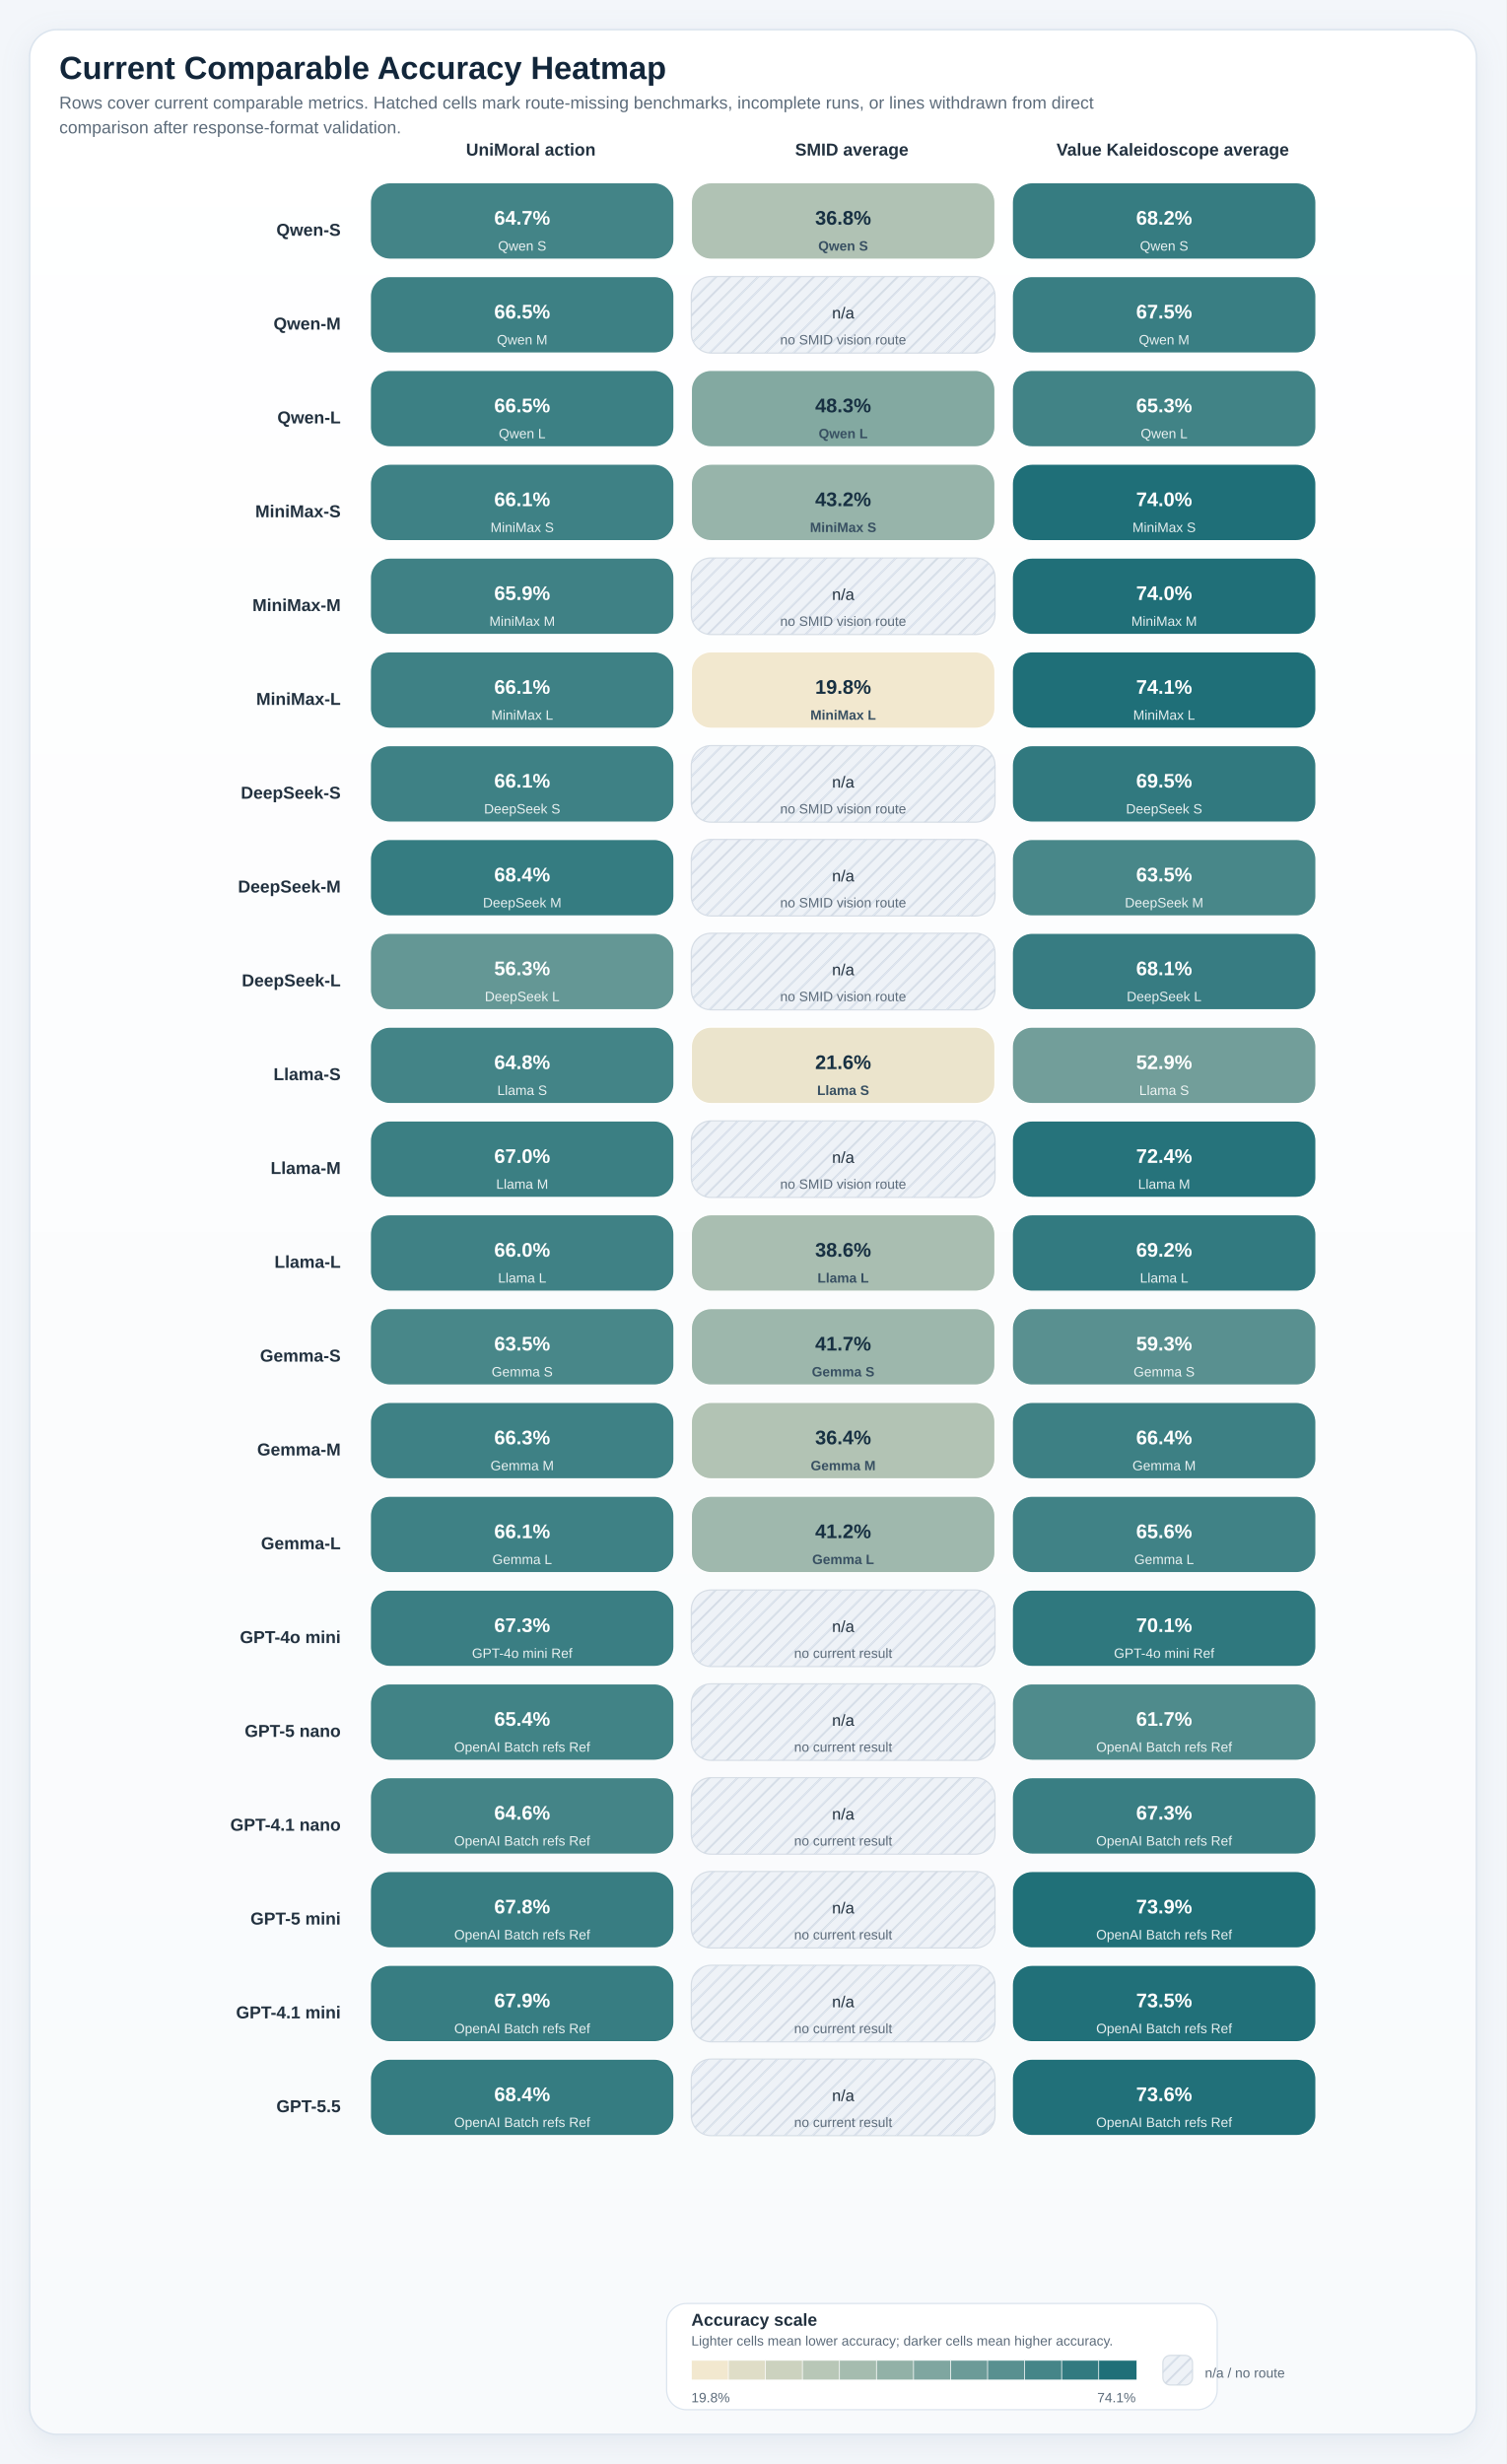
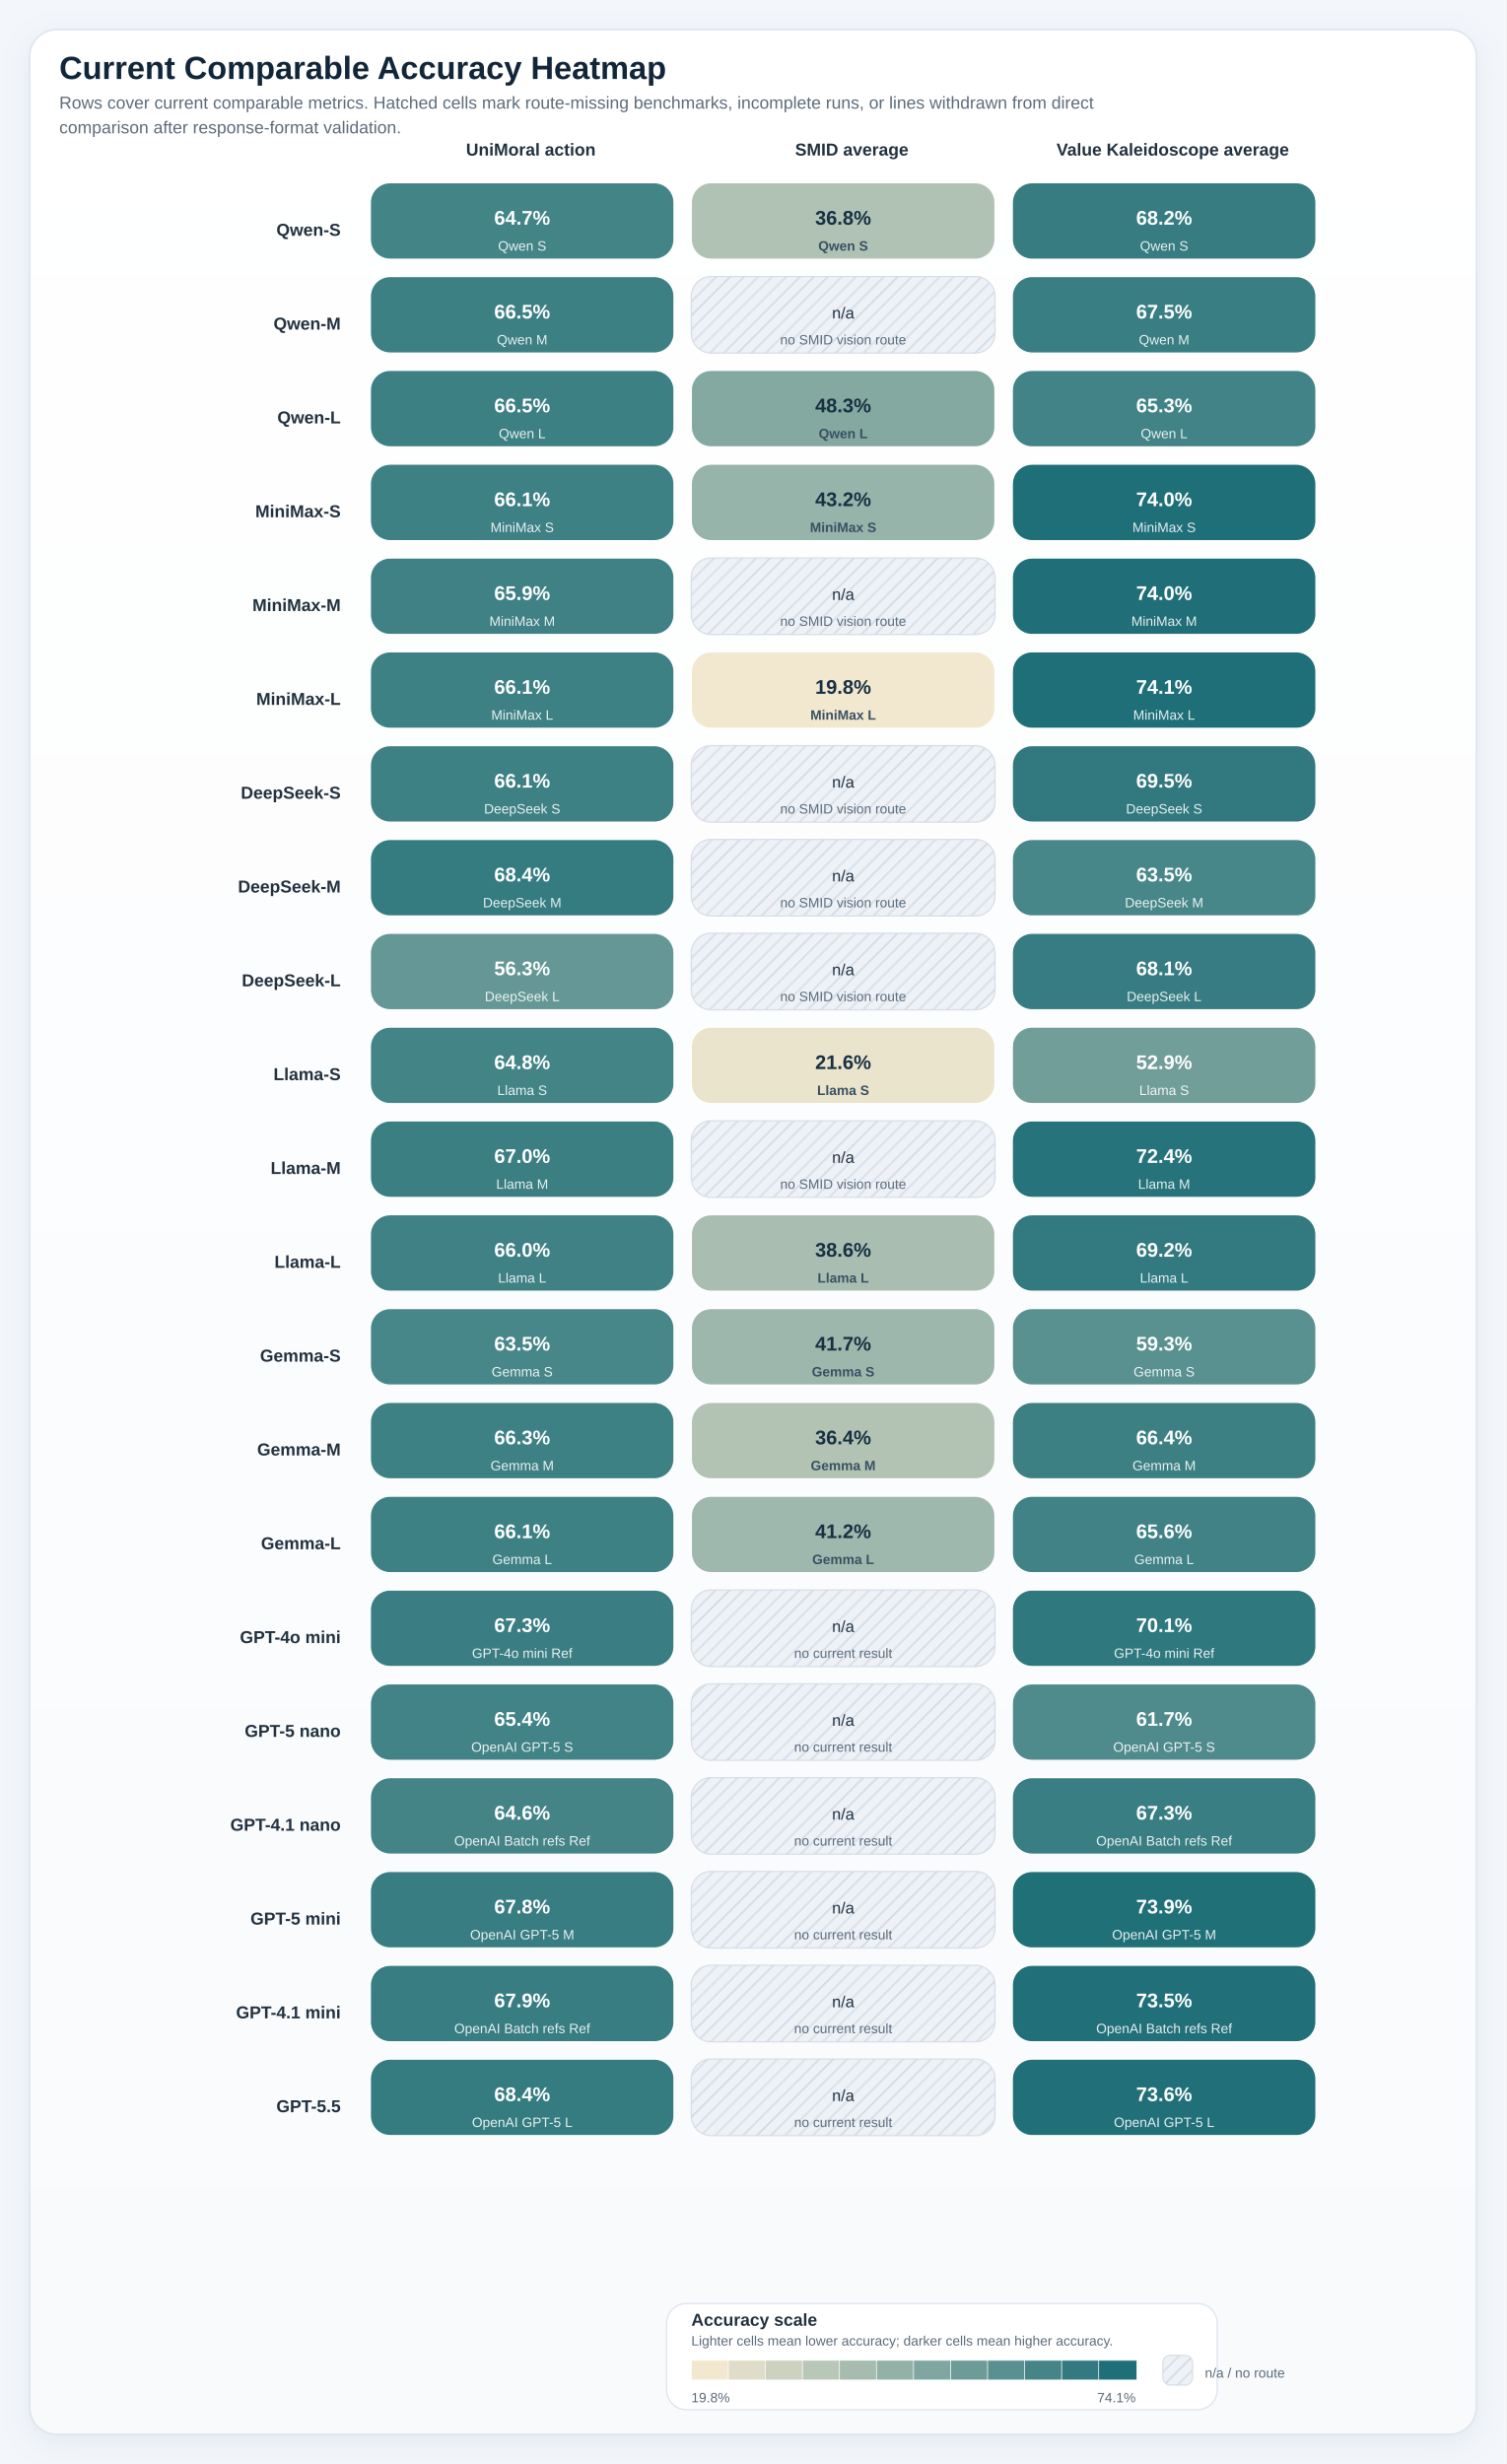
<svg xmlns="http://www.w3.org/2000/svg" viewBox="0 0 1220 1996" role="img" preserveAspectRatio="xMidYMin meet" style="max-width:100%;height:auto">
  <defs>
    <linearGradient id="panelGradient" x1="0" x2="0" y1="0" y2="1">
      <stop offset="0%" stop-color="#ffffff" />
      <stop offset="100%" stop-color="#f8fafc" />
    </linearGradient>
    <pattern id="diagonalHatch" width="8" height="8" patternUnits="userSpaceOnUse" patternTransform="rotate(45)">
      <line x1="0" y1="0" x2="0" y2="8" stroke="#cdd6e1" stroke-width="3" />
    </pattern>
    <filter id="softShadow" x="-20%" y="-20%" width="140%" height="140%">
      <feDropShadow dx="0" dy="6" stdDeviation="10" flood-color="#9fb0c2" flood-opacity="0.18" />
    </filter>
    <style>
.canvas { fill: #f3f6fa; }
.title { font: 700 26px 'IBM Plex Sans', 'Helvetica Neue', Arial, sans-serif; fill: #12263a; }
.subtitle { font: 400 14px 'IBM Plex Sans', 'Helvetica Neue', Arial, sans-serif; fill: #5c6b7a; }
.axis { font: 600 14px 'IBM Plex Sans', 'Helvetica Neue', Arial, sans-serif; fill: #22313f; }
.label { font: 500 13px 'IBM Plex Sans', 'Helvetica Neue', Arial, sans-serif; fill: #22313f; }
.metric { font: 700 20px 'IBM Plex Sans', 'Helvetica Neue', Arial, sans-serif; fill: #12263a; }
.celltext { font: 700 16px 'IBM Plex Sans', 'Helvetica Neue', Arial, sans-serif; fill: #ffffff; }
.celltext-dark { font: 700 16px 'IBM Plex Sans', 'Helvetica Neue', Arial, sans-serif; fill: #173042; }
.cellsub { font: 500 11px 'IBM Plex Sans', 'Helvetica Neue', Arial, sans-serif; fill: rgba(255,255,255,0.88); }
.cellsub-dark { font: 600 11px 'IBM Plex Sans', 'Helvetica Neue', Arial, sans-serif; fill: #385062; }
.body { font: 500 12px 'IBM Plex Sans', 'Helvetica Neue', Arial, sans-serif; fill: #22313f; }
.small { font: 500 11px 'IBM Plex Sans', 'Helvetica Neue', Arial, sans-serif; fill: #5c6b7a; }
.tiny { font: 600 10px 'IBM Plex Sans', 'Helvetica Neue', Arial, sans-serif; fill: #6b7c8f; letter-spacing: 0.04em; }
.grid { fill: #ffffff; stroke: #d7dee6; stroke-width: 1.25; }
.panel { fill: url(#panelGradient); stroke: #dbe4ee; stroke-width: 1.25; filter: url(#softShadow); }
.subpanel { fill: #ffffff; stroke: #e2e8f0; stroke-width: 1; }
.legend-card { fill: #ffffff; stroke: #dbe4ee; stroke-width: 1; }
.guide { stroke: #d7dee6; stroke-width: 1; stroke-dasharray: 4 6; }
.baseline { stroke: #aab7c6; stroke-width: 1.1; }
.muted-cell { fill: #eef2f7; stroke: #d7dee6; stroke-width: 1; }
.muted-bar { fill: #ecf1f6; stroke: #d7dee6; stroke-width: 1; }
.outline { stroke: rgba(255,255,255,0.9); stroke-width: 1; }
</style>
  </defs>
  <rect x="0" y="0" width="1220" height="1996" class="canvas" />
  <rect x="24" y="24" width="1172" height="1948" rx="22" class="panel" />
  <text x="48" y="64" class="title">Current Comparable Accuracy Heatmap</text>
  <text x="48" y="88" class="subtitle">Rows cover current comparable metrics. Hatched cells mark route-missing benchmarks, incomplete runs, or lines withdrawn from direct</text>
  <text x="48" y="108" class="subtitle">comparison after response-format validation.</text>
  <text x="430.0" y="126" text-anchor="middle" class="axis">UniMoral action</text>
  <text x="690.0" y="126" text-anchor="middle" class="axis">SMID average</text>
  <text x="950.0" y="126" text-anchor="middle" class="axis">Value Kaleidoscope average</text>
  <text x="276" y="191.0" text-anchor="end" class="axis">Qwen-S</text>
  <rect x="300" y="148" width="246" height="62" rx="16" fill="#438487" stroke="#ffffff" stroke-width="1" />
  <text x="423.0" y="182" text-anchor="middle" class="celltext">64.7%</text>
  <text x="423.0" y="203" text-anchor="middle" class="cellsub">Qwen S</text>
  <rect x="560" y="148" width="246" height="62" rx="16" fill="#b0c2b4" stroke="#ffffff" stroke-width="1" />
  <text x="683.0" y="182" text-anchor="middle" class="celltext-dark">36.8%</text>
  <text x="683.0" y="203" text-anchor="middle" class="cellsub-dark">Qwen S</text>
  <rect x="820" y="148" width="246" height="62" rx="16" fill="#367c81" stroke="#ffffff" stroke-width="1" />
  <text x="943.0" y="182" text-anchor="middle" class="celltext">68.2%</text>
  <text x="943.0" y="203" text-anchor="middle" class="cellsub">Qwen S</text>
  <text x="276" y="267.0" text-anchor="end" class="axis">Qwen-M</text>
  <rect x="300" y="224" width="246" height="62" rx="16" fill="#3d8084" stroke="#ffffff" stroke-width="1" />
  <text x="423.0" y="258" text-anchor="middle" class="celltext">66.5%</text>
  <text x="423.0" y="279" text-anchor="middle" class="cellsub">Qwen M</text>
  <rect x="560" y="224" width="246" height="62" rx="16" class="muted-cell" />
  <rect x="560" y="224" width="246" height="62" rx="16" fill="url(#diagonalHatch)" opacity="0.8" />
  <text x="683.0" y="258" text-anchor="middle" class="label">n/a</text>
  <text x="683.0" y="279" text-anchor="middle" class="small">no SMID vision route</text>
  <rect x="820" y="224" width="246" height="62" rx="16" fill="#397e83" stroke="#ffffff" stroke-width="1" />
  <text x="943.0" y="258" text-anchor="middle" class="celltext">67.5%</text>
  <text x="943.0" y="279" text-anchor="middle" class="cellsub">Qwen M</text>
  <text x="276" y="343.0" text-anchor="end" class="axis">Qwen-L</text>
  <rect x="300" y="300" width="246" height="62" rx="16" fill="#3c8084" stroke="#ffffff" stroke-width="1" />
  <text x="423.0" y="334" text-anchor="middle" class="celltext">66.5%</text>
  <text x="423.0" y="355" text-anchor="middle" class="cellsub">Qwen L</text>
  <rect x="560" y="300" width="246" height="62" rx="16" fill="#83a9a1" stroke="#ffffff" stroke-width="1" />
  <text x="683.0" y="334" text-anchor="middle" class="celltext-dark">48.3%</text>
  <text x="683.0" y="355" text-anchor="middle" class="cellsub-dark">Qwen L</text>
  <rect x="820" y="300" width="246" height="62" rx="16" fill="#418386" stroke="#ffffff" stroke-width="1" />
  <text x="943.0" y="334" text-anchor="middle" class="celltext">65.3%</text>
  <text x="943.0" y="355" text-anchor="middle" class="cellsub">Qwen L</text>
  <text x="276" y="419.0" text-anchor="end" class="axis">MiniMax-S</text>
  <rect x="300" y="376" width="246" height="62" rx="16" fill="#3e8185" stroke="#ffffff" stroke-width="1" />
  <text x="423.0" y="410" text-anchor="middle" class="celltext">66.1%</text>
  <text x="423.0" y="431" text-anchor="middle" class="cellsub">MiniMax S</text>
  <rect x="560" y="376" width="246" height="62" rx="16" fill="#97b4aa" stroke="#ffffff" stroke-width="1" />
  <text x="683.0" y="410" text-anchor="middle" class="celltext-dark">43.2%</text>
  <text x="683.0" y="431" text-anchor="middle" class="cellsub-dark">MiniMax S</text>
  <rect x="820" y="376" width="246" height="62" rx="16" fill="#1f6f78" stroke="#ffffff" stroke-width="1" />
  <text x="943.0" y="410" text-anchor="middle" class="celltext">74.0%</text>
  <text x="943.0" y="431" text-anchor="middle" class="cellsub">MiniMax S</text>
  <text x="276" y="495.0" text-anchor="end" class="axis">MiniMax-M</text>
  <rect x="300" y="452" width="246" height="62" rx="16" fill="#3f8185" stroke="#ffffff" stroke-width="1" />
  <text x="423.0" y="486" text-anchor="middle" class="celltext">65.9%</text>
  <text x="423.0" y="507" text-anchor="middle" class="cellsub">MiniMax M</text>
  <rect x="560" y="452" width="246" height="62" rx="16" class="muted-cell" />
  <rect x="560" y="452" width="246" height="62" rx="16" fill="url(#diagonalHatch)" opacity="0.8" />
  <text x="683.0" y="486" text-anchor="middle" class="label">n/a</text>
  <text x="683.0" y="507" text-anchor="middle" class="small">no SMID vision route</text>
  <rect x="820" y="452" width="246" height="62" rx="16" fill="#206f78" stroke="#ffffff" stroke-width="1" />
  <text x="943.0" y="486" text-anchor="middle" class="celltext">74.0%</text>
  <text x="943.0" y="507" text-anchor="middle" class="cellsub">MiniMax M</text>
  <text x="276" y="571.0" text-anchor="end" class="axis">MiniMax-L</text>
  <rect x="300" y="528" width="246" height="62" rx="16" fill="#3e8185" stroke="#ffffff" stroke-width="1" />
  <text x="423.0" y="562" text-anchor="middle" class="celltext">66.1%</text>
  <text x="423.0" y="583" text-anchor="middle" class="cellsub">MiniMax L</text>
  <rect x="560" y="528" width="246" height="62" rx="16" fill="#f2e8cf" stroke="#ffffff" stroke-width="1" />
  <text x="683.0" y="562" text-anchor="middle" class="celltext-dark">19.8%</text>
  <text x="683.0" y="583" text-anchor="middle" class="cellsub-dark">MiniMax L</text>
  <rect x="820" y="528" width="246" height="62" rx="16" fill="#1f6f78" stroke="#ffffff" stroke-width="1" />
  <text x="943.0" y="562" text-anchor="middle" class="celltext">74.1%</text>
  <text x="943.0" y="583" text-anchor="middle" class="cellsub">MiniMax L</text>
  <text x="276" y="647.0" text-anchor="end" class="axis">DeepSeek-S</text>
  <rect x="300" y="604" width="246" height="62" rx="16" fill="#3e8185" stroke="#ffffff" stroke-width="1" />
  <text x="423.0" y="638" text-anchor="middle" class="celltext">66.1%</text>
  <text x="423.0" y="659" text-anchor="middle" class="cellsub">DeepSeek S</text>
  <rect x="560" y="604" width="246" height="62" rx="16" class="muted-cell" />
  <rect x="560" y="604" width="246" height="62" rx="16" fill="url(#diagonalHatch)" opacity="0.8" />
  <text x="683.0" y="638" text-anchor="middle" class="label">n/a</text>
  <text x="683.0" y="659" text-anchor="middle" class="small">no SMID vision route</text>
  <rect x="820" y="604" width="246" height="62" rx="16" fill="#31797f" stroke="#ffffff" stroke-width="1" />
  <text x="943.0" y="638" text-anchor="middle" class="celltext">69.5%</text>
  <text x="943.0" y="659" text-anchor="middle" class="cellsub">DeepSeek S</text>
  <text x="276" y="723.0" text-anchor="end" class="axis">DeepSeek-M</text>
  <rect x="300" y="680" width="246" height="62" rx="16" fill="#357c81" stroke="#ffffff" stroke-width="1" />
  <text x="423.0" y="714" text-anchor="middle" class="celltext">68.4%</text>
  <text x="423.0" y="735" text-anchor="middle" class="cellsub">DeepSeek M</text>
  <rect x="560" y="680" width="246" height="62" rx="16" class="muted-cell" />
  <rect x="560" y="680" width="246" height="62" rx="16" fill="url(#diagonalHatch)" opacity="0.8" />
  <text x="683.0" y="714" text-anchor="middle" class="label">n/a</text>
  <text x="683.0" y="735" text-anchor="middle" class="small">no SMID vision route</text>
  <rect x="820" y="680" width="246" height="62" rx="16" fill="#488789" stroke="#ffffff" stroke-width="1" />
  <text x="943.0" y="714" text-anchor="middle" class="celltext">63.5%</text>
  <text x="943.0" y="735" text-anchor="middle" class="cellsub">DeepSeek M</text>
  <text x="276" y="799.0" text-anchor="end" class="axis">DeepSeek-L</text>
  <rect x="300" y="756" width="246" height="62" rx="16" fill="#649795" stroke="#ffffff" stroke-width="1" />
  <text x="423.0" y="790" text-anchor="middle" class="celltext">56.3%</text>
  <text x="423.0" y="811" text-anchor="middle" class="cellsub">DeepSeek L</text>
  <rect x="560" y="756" width="246" height="62" rx="16" class="muted-cell" />
  <rect x="560" y="756" width="246" height="62" rx="16" fill="url(#diagonalHatch)" opacity="0.8" />
  <text x="683.0" y="790" text-anchor="middle" class="label">n/a</text>
  <text x="683.0" y="811" text-anchor="middle" class="small">no SMID vision route</text>
  <rect x="820" y="756" width="246" height="62" rx="16" fill="#377c82" stroke="#ffffff" stroke-width="1" />
  <text x="943.0" y="790" text-anchor="middle" class="celltext">68.1%</text>
  <text x="943.0" y="811" text-anchor="middle" class="cellsub">DeepSeek L</text>
  <text x="276" y="875.0" text-anchor="end" class="axis">Llama-S</text>
  <rect x="300" y="832" width="246" height="62" rx="16" fill="#438487" stroke="#ffffff" stroke-width="1" />
  <text x="423.0" y="866" text-anchor="middle" class="celltext">64.8%</text>
  <text x="423.0" y="887" text-anchor="middle" class="cellsub">Llama S</text>
  <rect x="560" y="832" width="246" height="62" rx="16" fill="#ebe4cc" stroke="#ffffff" stroke-width="1" />
  <text x="683.0" y="866" text-anchor="middle" class="celltext-dark">21.6%</text>
  <text x="683.0" y="887" text-anchor="middle" class="cellsub-dark">Llama S</text>
  <rect x="820" y="832" width="246" height="62" rx="16" fill="#729e9a" stroke="#ffffff" stroke-width="1" />
  <text x="943.0" y="866" text-anchor="middle" class="celltext">52.9%</text>
  <text x="943.0" y="887" text-anchor="middle" class="cellsub">Llama S</text>
  <text x="276" y="951.0" text-anchor="end" class="axis">Llama-M</text>
  <rect x="300" y="908" width="246" height="62" rx="16" fill="#3b7f83" stroke="#ffffff" stroke-width="1" />
  <text x="423.0" y="942" text-anchor="middle" class="celltext">67.0%</text>
  <text x="423.0" y="963" text-anchor="middle" class="cellsub">Llama M</text>
  <rect x="560" y="908" width="246" height="62" rx="16" class="muted-cell" />
  <rect x="560" y="908" width="246" height="62" rx="16" fill="url(#diagonalHatch)" opacity="0.8" />
  <text x="683.0" y="942" text-anchor="middle" class="label">n/a</text>
  <text x="683.0" y="963" text-anchor="middle" class="small">no SMID vision route</text>
  <rect x="820" y="908" width="246" height="62" rx="16" fill="#26737b" stroke="#ffffff" stroke-width="1" />
  <text x="943.0" y="942" text-anchor="middle" class="celltext">72.4%</text>
  <text x="943.0" y="963" text-anchor="middle" class="cellsub">Llama M</text>
  <text x="276" y="1027.0" text-anchor="end" class="axis">Llama-L</text>
  <rect x="300" y="984" width="246" height="62" rx="16" fill="#3f8185" stroke="#ffffff" stroke-width="1" />
  <text x="423.0" y="1018" text-anchor="middle" class="celltext">66.0%</text>
  <text x="423.0" y="1039" text-anchor="middle" class="cellsub">Llama L</text>
  <rect x="560" y="984" width="246" height="62" rx="16" fill="#a9beb1" stroke="#ffffff" stroke-width="1" />
  <text x="683.0" y="1018" text-anchor="middle" class="celltext-dark">38.6%</text>
  <text x="683.0" y="1039" text-anchor="middle" class="cellsub-dark">Llama L</text>
  <rect x="820" y="984" width="246" height="62" rx="16" fill="#327a80" stroke="#ffffff" stroke-width="1" />
  <text x="943.0" y="1018" text-anchor="middle" class="celltext">69.2%</text>
  <text x="943.0" y="1039" text-anchor="middle" class="cellsub">Llama L</text>
  <text x="276" y="1103.0" text-anchor="end" class="axis">Gemma-S</text>
  <rect x="300" y="1060" width="246" height="62" rx="16" fill="#488789" stroke="#ffffff" stroke-width="1" />
  <text x="423.0" y="1094" text-anchor="middle" class="celltext">63.5%</text>
  <text x="423.0" y="1115" text-anchor="middle" class="cellsub">Gemma S</text>
  <rect x="560" y="1060" width="246" height="62" rx="16" fill="#9db7ac" stroke="#ffffff" stroke-width="1" />
  <text x="683.0" y="1094" text-anchor="middle" class="celltext-dark">41.7%</text>
  <text x="683.0" y="1115" text-anchor="middle" class="cellsub-dark">Gemma S</text>
  <rect x="820" y="1060" width="246" height="62" rx="16" fill="#599090" stroke="#ffffff" stroke-width="1" />
  <text x="943.0" y="1094" text-anchor="middle" class="celltext">59.3%</text>
  <text x="943.0" y="1115" text-anchor="middle" class="cellsub">Gemma S</text>
  <text x="276" y="1179.0" text-anchor="end" class="axis">Gemma-M</text>
  <rect x="300" y="1136" width="246" height="62" rx="16" fill="#3e8185" stroke="#ffffff" stroke-width="1" />
  <text x="423.0" y="1170" text-anchor="middle" class="celltext">66.3%</text>
  <text x="423.0" y="1191" text-anchor="middle" class="cellsub">Gemma M</text>
  <rect x="560" y="1136" width="246" height="62" rx="16" fill="#b2c3b4" stroke="#ffffff" stroke-width="1" />
  <text x="683.0" y="1170" text-anchor="middle" class="celltext-dark">36.4%</text>
  <text x="683.0" y="1191" text-anchor="middle" class="cellsub-dark">Gemma M</text>
  <rect x="820" y="1136" width="246" height="62" rx="16" fill="#3d8084" stroke="#ffffff" stroke-width="1" />
  <text x="943.0" y="1170" text-anchor="middle" class="celltext">66.4%</text>
  <text x="943.0" y="1191" text-anchor="middle" class="cellsub">Gemma M</text>
  <text x="276" y="1255.0" text-anchor="end" class="axis">Gemma-L</text>
  <rect x="300" y="1212" width="246" height="62" rx="16" fill="#3e8185" stroke="#ffffff" stroke-width="1" />
  <text x="423.0" y="1246" text-anchor="middle" class="celltext">66.1%</text>
  <text x="423.0" y="1267" text-anchor="middle" class="cellsub">Gemma L</text>
  <rect x="560" y="1212" width="246" height="62" rx="16" fill="#9fb8ad" stroke="#ffffff" stroke-width="1" />
  <text x="683.0" y="1246" text-anchor="middle" class="celltext-dark">41.2%</text>
  <text x="683.0" y="1267" text-anchor="middle" class="cellsub-dark">Gemma L</text>
  <rect x="820" y="1212" width="246" height="62" rx="16" fill="#408286" stroke="#ffffff" stroke-width="1" />
  <text x="943.0" y="1246" text-anchor="middle" class="celltext">65.6%</text>
  <text x="943.0" y="1267" text-anchor="middle" class="cellsub">Gemma L</text>
  <text x="276" y="1331.0" text-anchor="end" class="axis">GPT-4o mini</text>
  <rect x="300" y="1288" width="246" height="62" rx="16" fill="#3a7e83" stroke="#ffffff" stroke-width="1" />
  <text x="423.0" y="1322" text-anchor="middle" class="celltext">67.3%</text>
  <text x="423.0" y="1343" text-anchor="middle" class="cellsub">GPT-4o mini Ref</text>
  <rect x="560" y="1288" width="246" height="62" rx="16" class="muted-cell" />
  <rect x="560" y="1288" width="246" height="62" rx="16" fill="url(#diagonalHatch)" opacity="0.8" />
  <text x="683.0" y="1322" text-anchor="middle" class="label">n/a</text>
  <text x="683.0" y="1343" text-anchor="middle" class="small">no current result</text>
  <rect x="820" y="1288" width="246" height="62" rx="16" fill="#2f787e" stroke="#ffffff" stroke-width="1" />
  <text x="943.0" y="1322" text-anchor="middle" class="celltext">70.1%</text>
  <text x="943.0" y="1343" text-anchor="middle" class="cellsub">GPT-4o mini Ref</text>
  <text x="276" y="1407.0" text-anchor="end" class="axis">GPT-5 nano</text>
  <rect x="300" y="1364" width="246" height="62" rx="16" fill="#418386" stroke="#ffffff" stroke-width="1" />
  <text x="423.0" y="1398" text-anchor="middle" class="celltext">65.4%</text>
-   <text x="423.0" y="1419" text-anchor="middle" class="cellsub">OpenAI Batch refs Ref</text>
+   <text x="423.0" y="1419" text-anchor="middle" class="cellsub">OpenAI GPT-5 S</text>
  <rect x="560" y="1364" width="246" height="62" rx="16" class="muted-cell" />
  <rect x="560" y="1364" width="246" height="62" rx="16" fill="url(#diagonalHatch)" opacity="0.8" />
  <text x="683.0" y="1398" text-anchor="middle" class="label">n/a</text>
  <text x="683.0" y="1419" text-anchor="middle" class="small">no current result</text>
  <rect x="820" y="1364" width="246" height="62" rx="16" fill="#4f8b8c" stroke="#ffffff" stroke-width="1" />
  <text x="943.0" y="1398" text-anchor="middle" class="celltext">61.7%</text>
-   <text x="943.0" y="1419" text-anchor="middle" class="cellsub">OpenAI Batch refs Ref</text>
+   <text x="943.0" y="1419" text-anchor="middle" class="cellsub">OpenAI GPT-5 S</text>
  <text x="276" y="1483.0" text-anchor="end" class="axis">GPT-4.1 nano</text>
  <rect x="300" y="1440" width="246" height="62" rx="16" fill="#448487" stroke="#ffffff" stroke-width="1" />
  <text x="423.0" y="1474" text-anchor="middle" class="celltext">64.6%</text>
  <text x="423.0" y="1495" text-anchor="middle" class="cellsub">OpenAI Batch refs Ref</text>
  <rect x="560" y="1440" width="246" height="62" rx="16" class="muted-cell" />
  <rect x="560" y="1440" width="246" height="62" rx="16" fill="url(#diagonalHatch)" opacity="0.8" />
  <text x="683.0" y="1474" text-anchor="middle" class="label">n/a</text>
  <text x="683.0" y="1495" text-anchor="middle" class="small">no current result</text>
  <rect x="820" y="1440" width="246" height="62" rx="16" fill="#397e83" stroke="#ffffff" stroke-width="1" />
  <text x="943.0" y="1474" text-anchor="middle" class="celltext">67.3%</text>
  <text x="943.0" y="1495" text-anchor="middle" class="cellsub">OpenAI Batch refs Ref</text>
  <text x="276" y="1559.0" text-anchor="end" class="axis">GPT-5 mini</text>
  <rect x="300" y="1516" width="246" height="62" rx="16" fill="#387d82" stroke="#ffffff" stroke-width="1" />
  <text x="423.0" y="1550" text-anchor="middle" class="celltext">67.8%</text>
-   <text x="423.0" y="1571" text-anchor="middle" class="cellsub">OpenAI Batch refs Ref</text>
+   <text x="423.0" y="1571" text-anchor="middle" class="cellsub">OpenAI GPT-5 M</text>
  <rect x="560" y="1516" width="246" height="62" rx="16" class="muted-cell" />
  <rect x="560" y="1516" width="246" height="62" rx="16" fill="url(#diagonalHatch)" opacity="0.8" />
  <text x="683.0" y="1550" text-anchor="middle" class="label">n/a</text>
  <text x="683.0" y="1571" text-anchor="middle" class="small">no current result</text>
  <rect x="820" y="1516" width="246" height="62" rx="16" fill="#207078" stroke="#ffffff" stroke-width="1" />
  <text x="943.0" y="1550" text-anchor="middle" class="celltext">73.9%</text>
-   <text x="943.0" y="1571" text-anchor="middle" class="cellsub">OpenAI Batch refs Ref</text>
+   <text x="943.0" y="1571" text-anchor="middle" class="cellsub">OpenAI GPT-5 M</text>
  <text x="276" y="1635.0" text-anchor="end" class="axis">GPT-4.1 mini</text>
  <rect x="300" y="1592" width="246" height="62" rx="16" fill="#377d82" stroke="#ffffff" stroke-width="1" />
  <text x="423.0" y="1626" text-anchor="middle" class="celltext">67.9%</text>
  <text x="423.0" y="1647" text-anchor="middle" class="cellsub">OpenAI Batch refs Ref</text>
  <rect x="560" y="1592" width="246" height="62" rx="16" class="muted-cell" />
  <rect x="560" y="1592" width="246" height="62" rx="16" fill="url(#diagonalHatch)" opacity="0.8" />
  <text x="683.0" y="1626" text-anchor="middle" class="label">n/a</text>
  <text x="683.0" y="1647" text-anchor="middle" class="small">no current result</text>
  <rect x="820" y="1592" width="246" height="62" rx="16" fill="#217079" stroke="#ffffff" stroke-width="1" />
  <text x="943.0" y="1626" text-anchor="middle" class="celltext">73.5%</text>
  <text x="943.0" y="1647" text-anchor="middle" class="cellsub">OpenAI Batch refs Ref</text>
  <text x="276" y="1711.0" text-anchor="end" class="axis">GPT-5.5</text>
  <rect x="300" y="1668" width="246" height="62" rx="16" fill="#357c81" stroke="#ffffff" stroke-width="1" />
  <text x="423.0" y="1702" text-anchor="middle" class="celltext">68.4%</text>
-   <text x="423.0" y="1723" text-anchor="middle" class="cellsub">OpenAI Batch refs Ref</text>
+   <text x="423.0" y="1723" text-anchor="middle" class="cellsub">OpenAI GPT-5 L</text>
  <rect x="560" y="1668" width="246" height="62" rx="16" class="muted-cell" />
  <rect x="560" y="1668" width="246" height="62" rx="16" fill="url(#diagonalHatch)" opacity="0.8" />
  <text x="683.0" y="1702" text-anchor="middle" class="label">n/a</text>
  <text x="683.0" y="1723" text-anchor="middle" class="small">no current result</text>
  <rect x="820" y="1668" width="246" height="62" rx="16" fill="#217079" stroke="#ffffff" stroke-width="1" />
  <text x="943.0" y="1702" text-anchor="middle" class="celltext">73.6%</text>
-   <text x="943.0" y="1723" text-anchor="middle" class="cellsub">OpenAI Batch refs Ref</text>
+   <text x="943.0" y="1723" text-anchor="middle" class="cellsub">OpenAI GPT-5 L</text>
  <rect x="540" y="1866" width="446" height="86" rx="16" class="legend-card" />
  <text x="560" y="1884" class="axis">Accuracy scale</text>
  <text x="560" y="1900" class="small">Lighter cells mean lower accuracy; darker cells mean higher accuracy.</text>
  <rect x="560.00" y="1912" width="31.00" height="16" fill="#f2e8cf" stroke="#ffffff" stroke-width="0.6" />
  <rect x="590.00" y="1912" width="31.00" height="16" fill="#dfddc7" stroke="#ffffff" stroke-width="0.6" />
  <rect x="620.00" y="1912" width="31.00" height="16" fill="#ccd2bf" stroke="#ffffff" stroke-width="0.6" />
  <rect x="650.00" y="1912" width="31.00" height="16" fill="#b8c7b7" stroke="#ffffff" stroke-width="0.6" />
  <rect x="680.00" y="1912" width="31.00" height="16" fill="#a5bcaf" stroke="#ffffff" stroke-width="0.6" />
  <rect x="710.00" y="1912" width="31.00" height="16" fill="#92b1a7" stroke="#ffffff" stroke-width="0.6" />
  <rect x="740.00" y="1912" width="31.00" height="16" fill="#7fa6a0" stroke="#ffffff" stroke-width="0.6" />
  <rect x="770.00" y="1912" width="31.00" height="16" fill="#6c9b98" stroke="#ffffff" stroke-width="0.6" />
  <rect x="800.00" y="1912" width="31.00" height="16" fill="#599090" stroke="#ffffff" stroke-width="0.6" />
  <rect x="830.00" y="1912" width="31.00" height="16" fill="#458588" stroke="#ffffff" stroke-width="0.6" />
  <rect x="860.00" y="1912" width="31.00" height="16" fill="#327a80" stroke="#ffffff" stroke-width="0.6" />
  <rect x="890.00" y="1912" width="31.00" height="16" fill="#1f6f78" stroke="#ffffff" stroke-width="0.6" />
  <text x="560" y="1946" class="small">19.8%</text>
  <text x="920" y="1946" text-anchor="end" class="small">74.1%</text>
  <rect x="942" y="1908" width="24" height="24" rx="6" class="muted-cell" />
  <rect x="942" y="1908" width="24" height="24" rx="6" fill="url(#diagonalHatch)" opacity="0.8" />
  <text x="976" y="1926" class="small">n/a / no route</text>
</svg>
